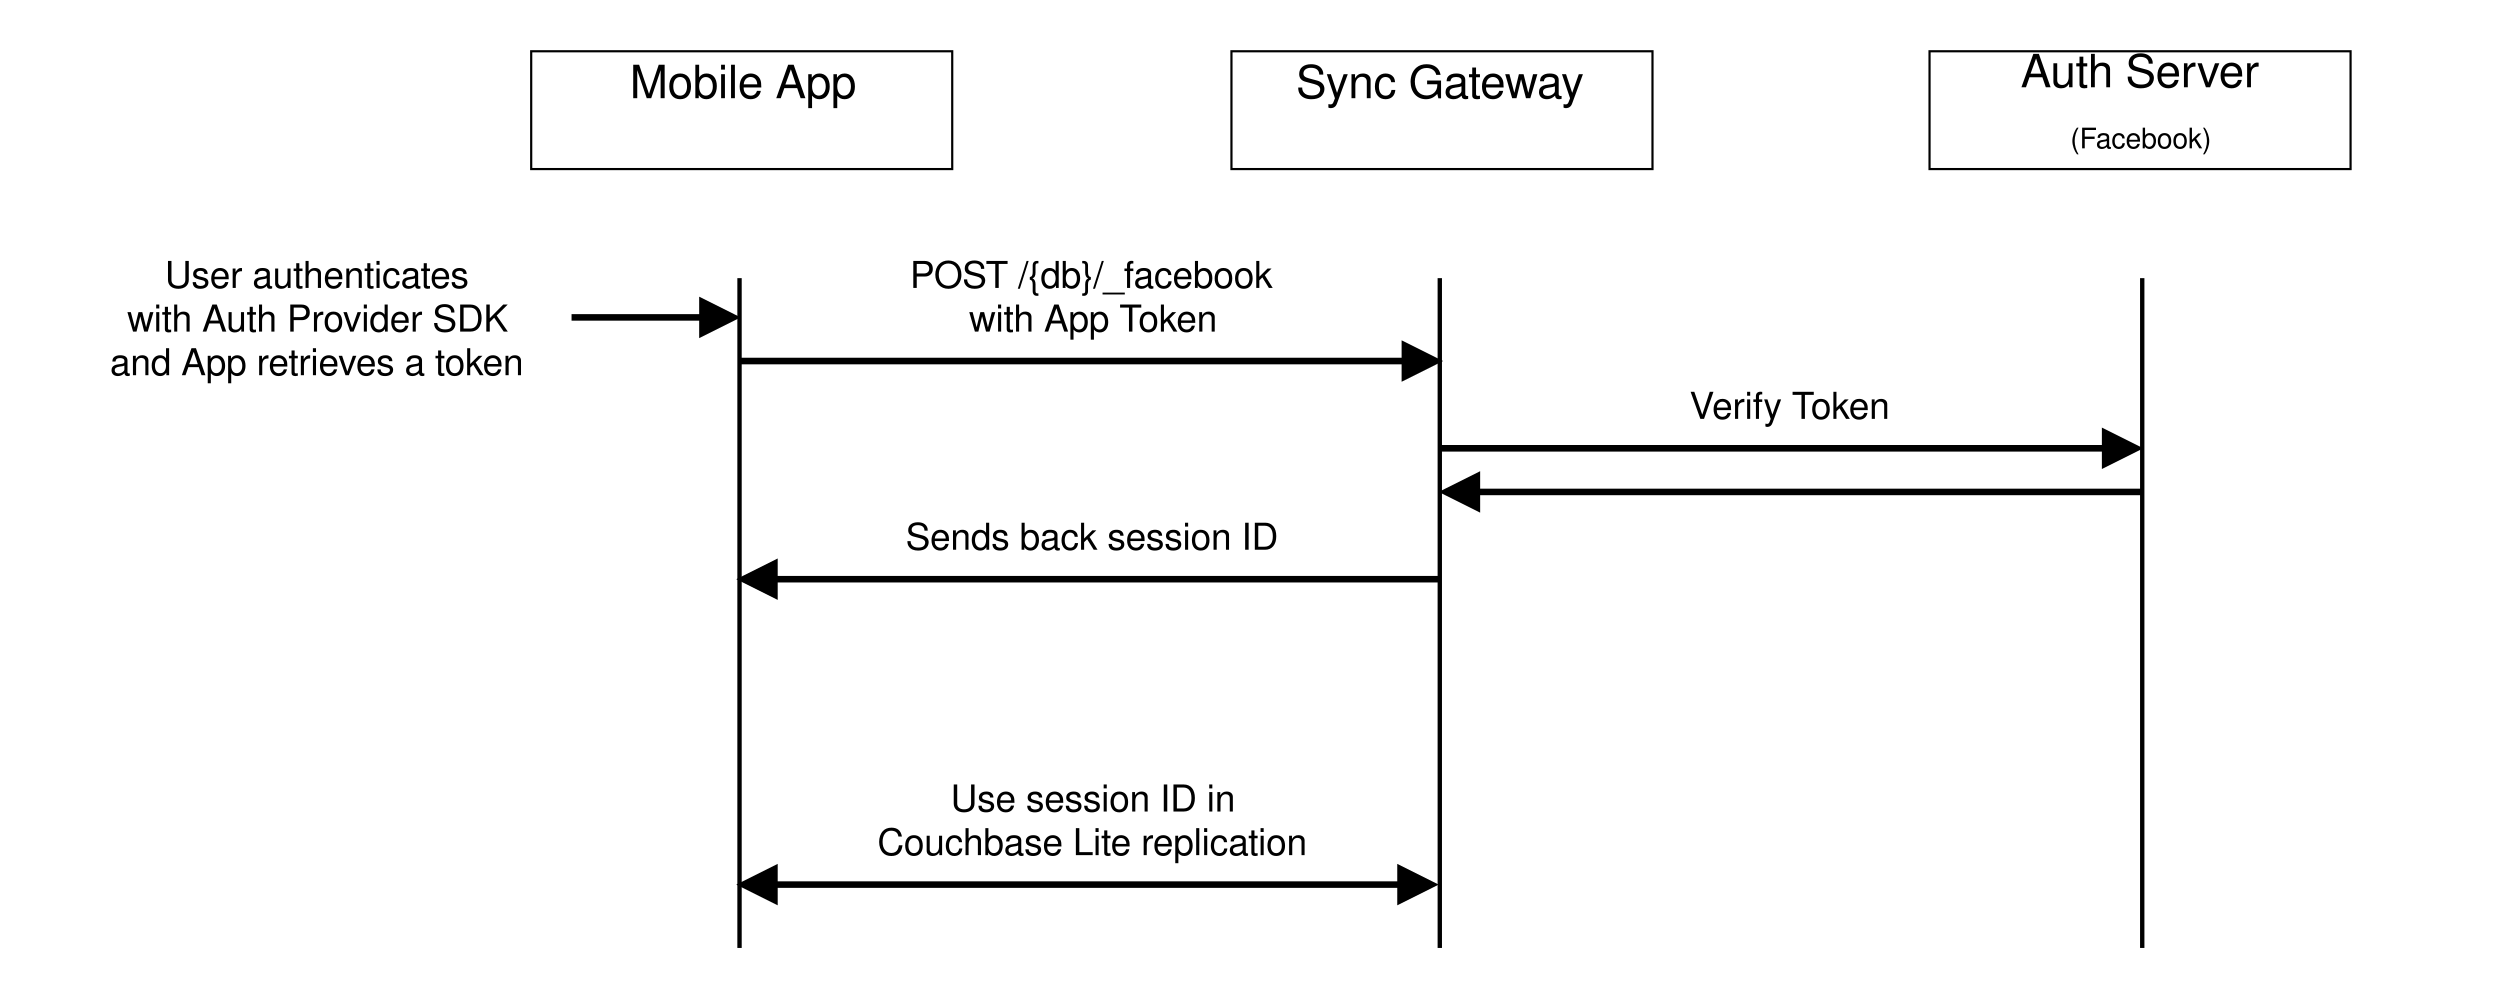
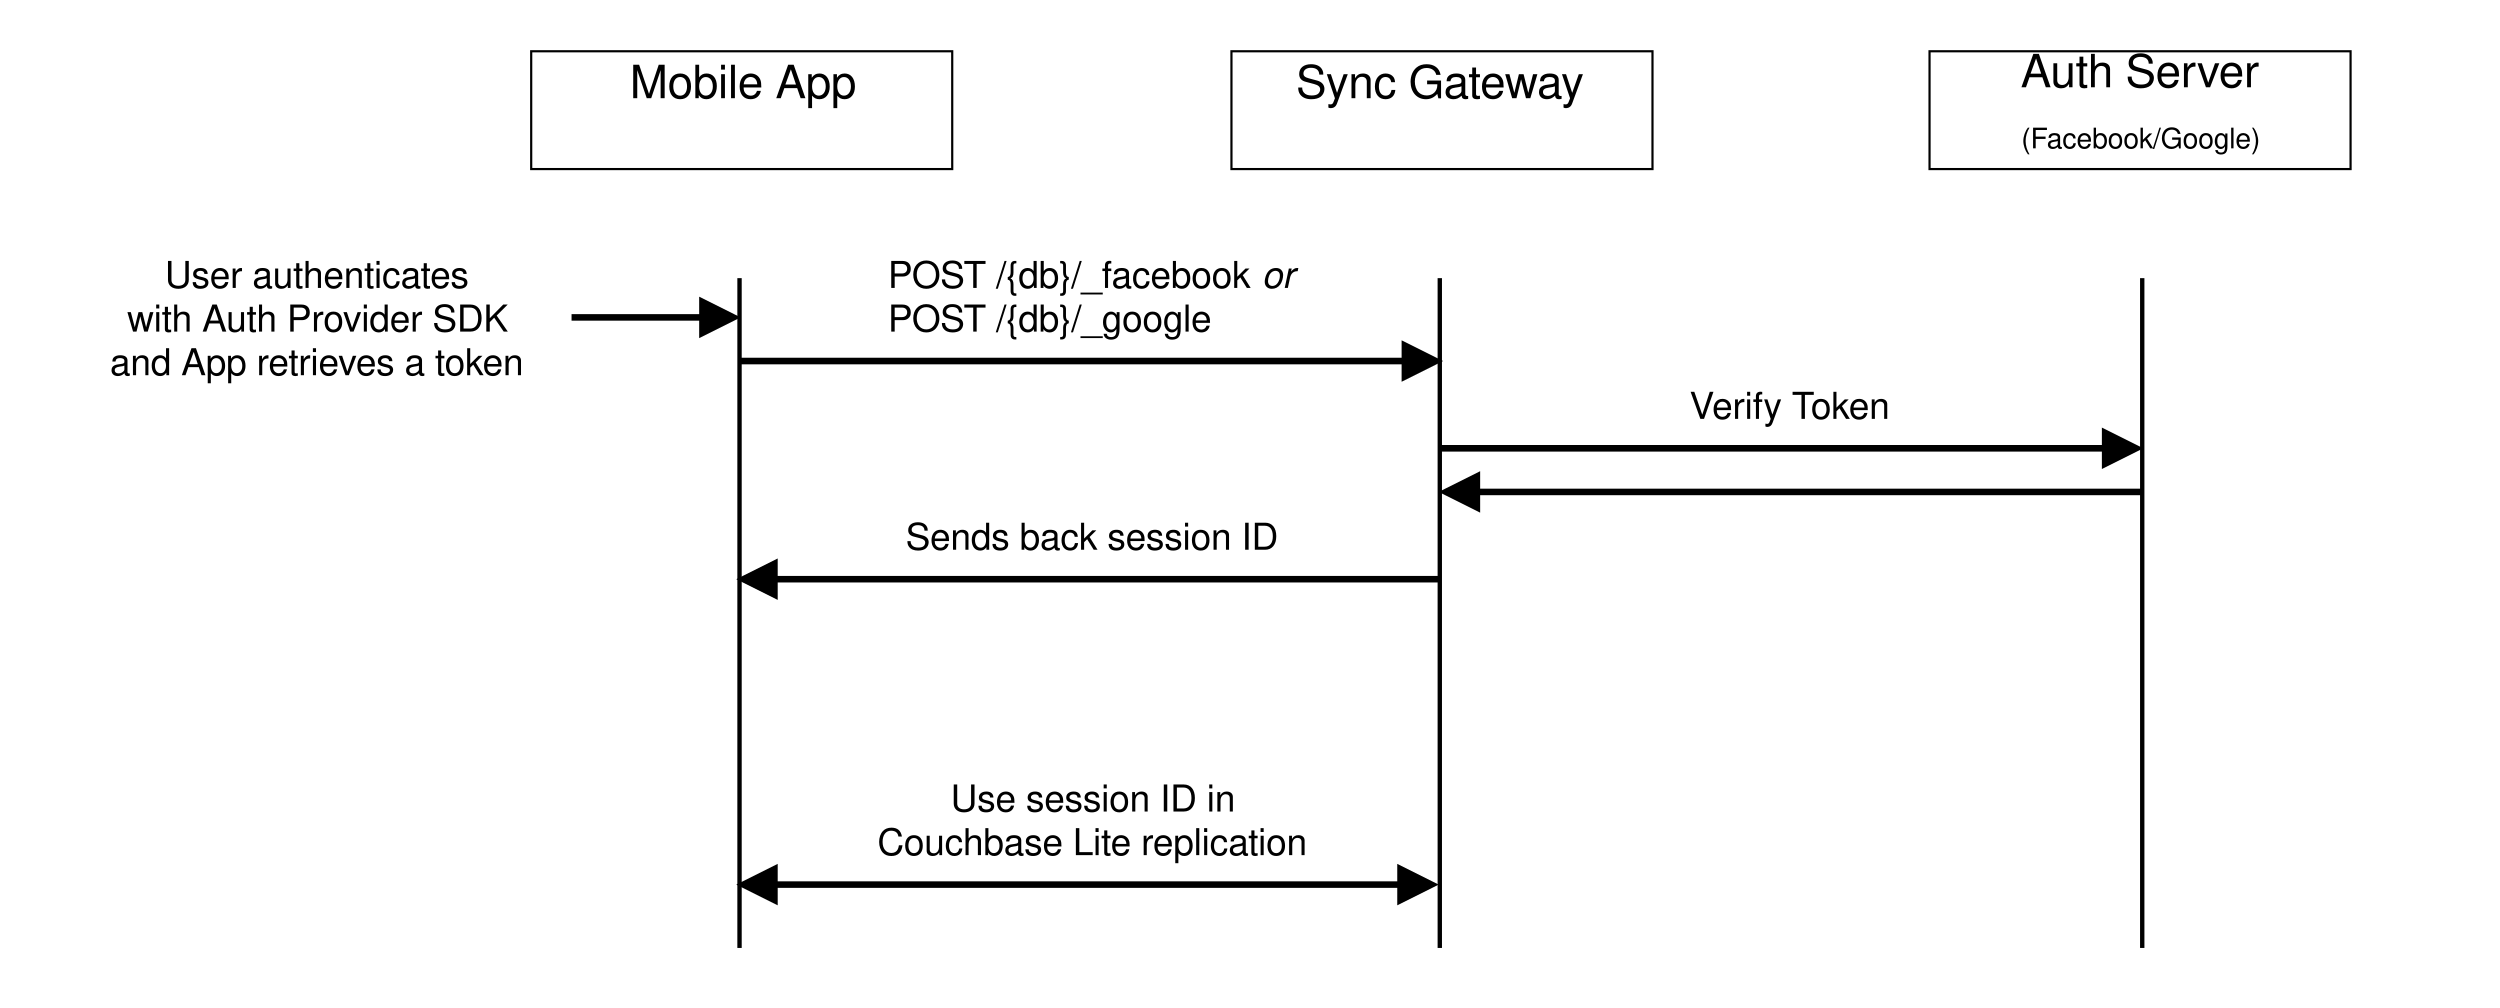
<svg xmlns="http://www.w3.org/2000/svg" width="1146px" height="462px" viewBox="0 0 1146 462" version="1.1" style="background: #FFFFFF;">
  <g id="static-auth-provider" stroke="none" stroke-width="1" fill="none" fill-rule="evenodd">
    <g>
      <g id="Text" transform="translate(564, 23)">
        <text id="Sync-Gateway" font-family="Helvetica" font-size="21" font-weight="normal" letter-spacing="-0.129" fill="#000000">
          <tspan x="30.079" y="22">Sync Gateway</tspan>
        </text>
        <rect id="Rectangle" stroke="#000000" x="0.5" y="0.5" width="193" height="54" />
      </g>
      <g id="Text" transform="translate(884, 20)">
        <text id="Auth-Server" font-family="Helvetica" font-size="21" font-weight="normal" letter-spacing="-0.129" fill="#000000">
          <tspan x="42.268" y="20">Auth Server</tspan>
        </text>
        <rect id="Rectangle" stroke="#000000" x="0.5" y="3.5" width="193" height="54" />
-         <text id="(Facebook)" font-family="Helvetica" font-size="13" font-weight="normal" letter-spacing="-0.08" fill="#000000">
-           <tspan x="65.025" y="48">(Facebook)</tspan>
+         <text id="(Facebook/Google)" font-family="Helvetica" font-size="13" font-weight="normal" letter-spacing="-0.08" fill="#000000">
+           <tspan x="42.54" y="48">(Facebook/Google)</tspan>
        </text>
      </g>
      <g id="Text" transform="translate(243, 23)">
        <text id="Mobile-App" font-family="Helvetica" font-size="21" font-weight="normal" letter-spacing="-0.129" fill="#000000">
          <tspan x="45.69" y="22">Mobile App</tspan>
        </text>
        <rect id="Rectangle" stroke="#000000" x="0.5" y="0.5" width="193" height="54" />
      </g>
      <path d="M339,128.5 L339,433.543" id="Line" stroke="#000000" stroke-width="2" stroke-linecap="square" />
      <path d="M660,128.5 L660,433.543" id="Line" stroke="#000000" stroke-width="2" stroke-linecap="square" />
      <path d="M982,128.5 L982,433.543" id="Line" stroke="#000000" stroke-width="2" stroke-linecap="square" />
      <path id="Line-2" d="M642.5,167 L338.5,167 L338.5,164 L642.5,164 L642.5,156 L661.5,165.5 L642.5,175 L642.5,167 Z" fill="#000000" fill-rule="nonzero" />
      <path id="Line-2" d="M320.5,147 L262,147 L262,144 L320.5,144 L320.5,136 L339.5,145.5 L320.5,155 L320.5,147 Z" fill="#000000" fill-rule="nonzero" />
      <path id="Line-2" d="M356.5,264 L660.5,264 L660.5,267 L356.5,267 L356.5,275 L337.5,265.5 L356.5,256 L356.5,264 Z" fill="#000000" fill-rule="nonzero" />
      <path id="Line-2" d="M356.5,404 L640.5,404 L640.5,396 L659.5,405.5 L640.5,415 L640.5,407 L356.5,407 L356.5,415 L337.5,405.5 L356.5,396 L356.5,404 Z" fill="#000000" fill-rule="nonzero" />
      <path id="Line-2" d="M963.5,207 L659.5,207 L659.5,204 L963.5,204 L963.5,196 L982.5,205.5 L963.5,215 L963.5,207 Z" fill="#000000" fill-rule="nonzero" />
      <path id="Line-2" d="M678.5,224 L982.5,224 L982.5,227 L678.5,227 L678.5,235 L659.5,225.5 L678.5,216 L678.5,224 Z" fill="#000000" fill-rule="nonzero" />
      <text id="POST-/{db}/_facebook" font-family="Helvetica" font-size="17" font-weight="normal" letter-spacing="-0.105" fill="#000000">
-         <tspan x="417.111" y="132">POST /{db}/_facebook</tspan>
-         <tspan x="444.202" y="152">with App Token</tspan>
+         <tspan x="407" y="132">POST /{db}/_facebook </tspan>
+         <tspan x="578.397" y="132" font-family="Helvetica-Oblique, Helvetica" font-style="italic">or</tspan>
+         <tspan x="593.304" y="132" />
+         <tspan x="407" y="152">POST /{db}/_google</tspan>
      </text>
      <text id="User-authenticates-w" font-family="Helvetica" font-size="17" font-weight="normal" letter-spacing="-0.105" fill="#000000">
        <tspan x="75.569" y="132">User authenticates</tspan>
        <tspan x="58.301" y="152">with Auth Provider SDK</tspan>
        <tspan x="50.407" y="172">and App retrieves a token</tspan>
      </text>
      <text id="Use-session-ID-in-Co" font-family="Helvetica" font-size="17" font-weight="normal" letter-spacing="-0.105" fill="#000000">
        <tspan x="435.753" y="372">Use session ID in</tspan>
        <tspan x="402.186" y="392">Couchbase Lite replication</tspan>
      </text>
      <text id="Sends-back-session-I" font-family="Helvetica" font-size="17" font-weight="normal" letter-spacing="-0.105" fill="#000000">
        <tspan x="415.138" y="252">Sends back session ID</tspan>
      </text>
      <text id="Verify-Token" font-family="Helvetica" font-size="17" font-weight="normal" letter-spacing="-0.105" fill="#000000">
        <tspan x="774.471" y="192">Verify Token</tspan>
      </text>
    </g>
  </g>
</svg>
